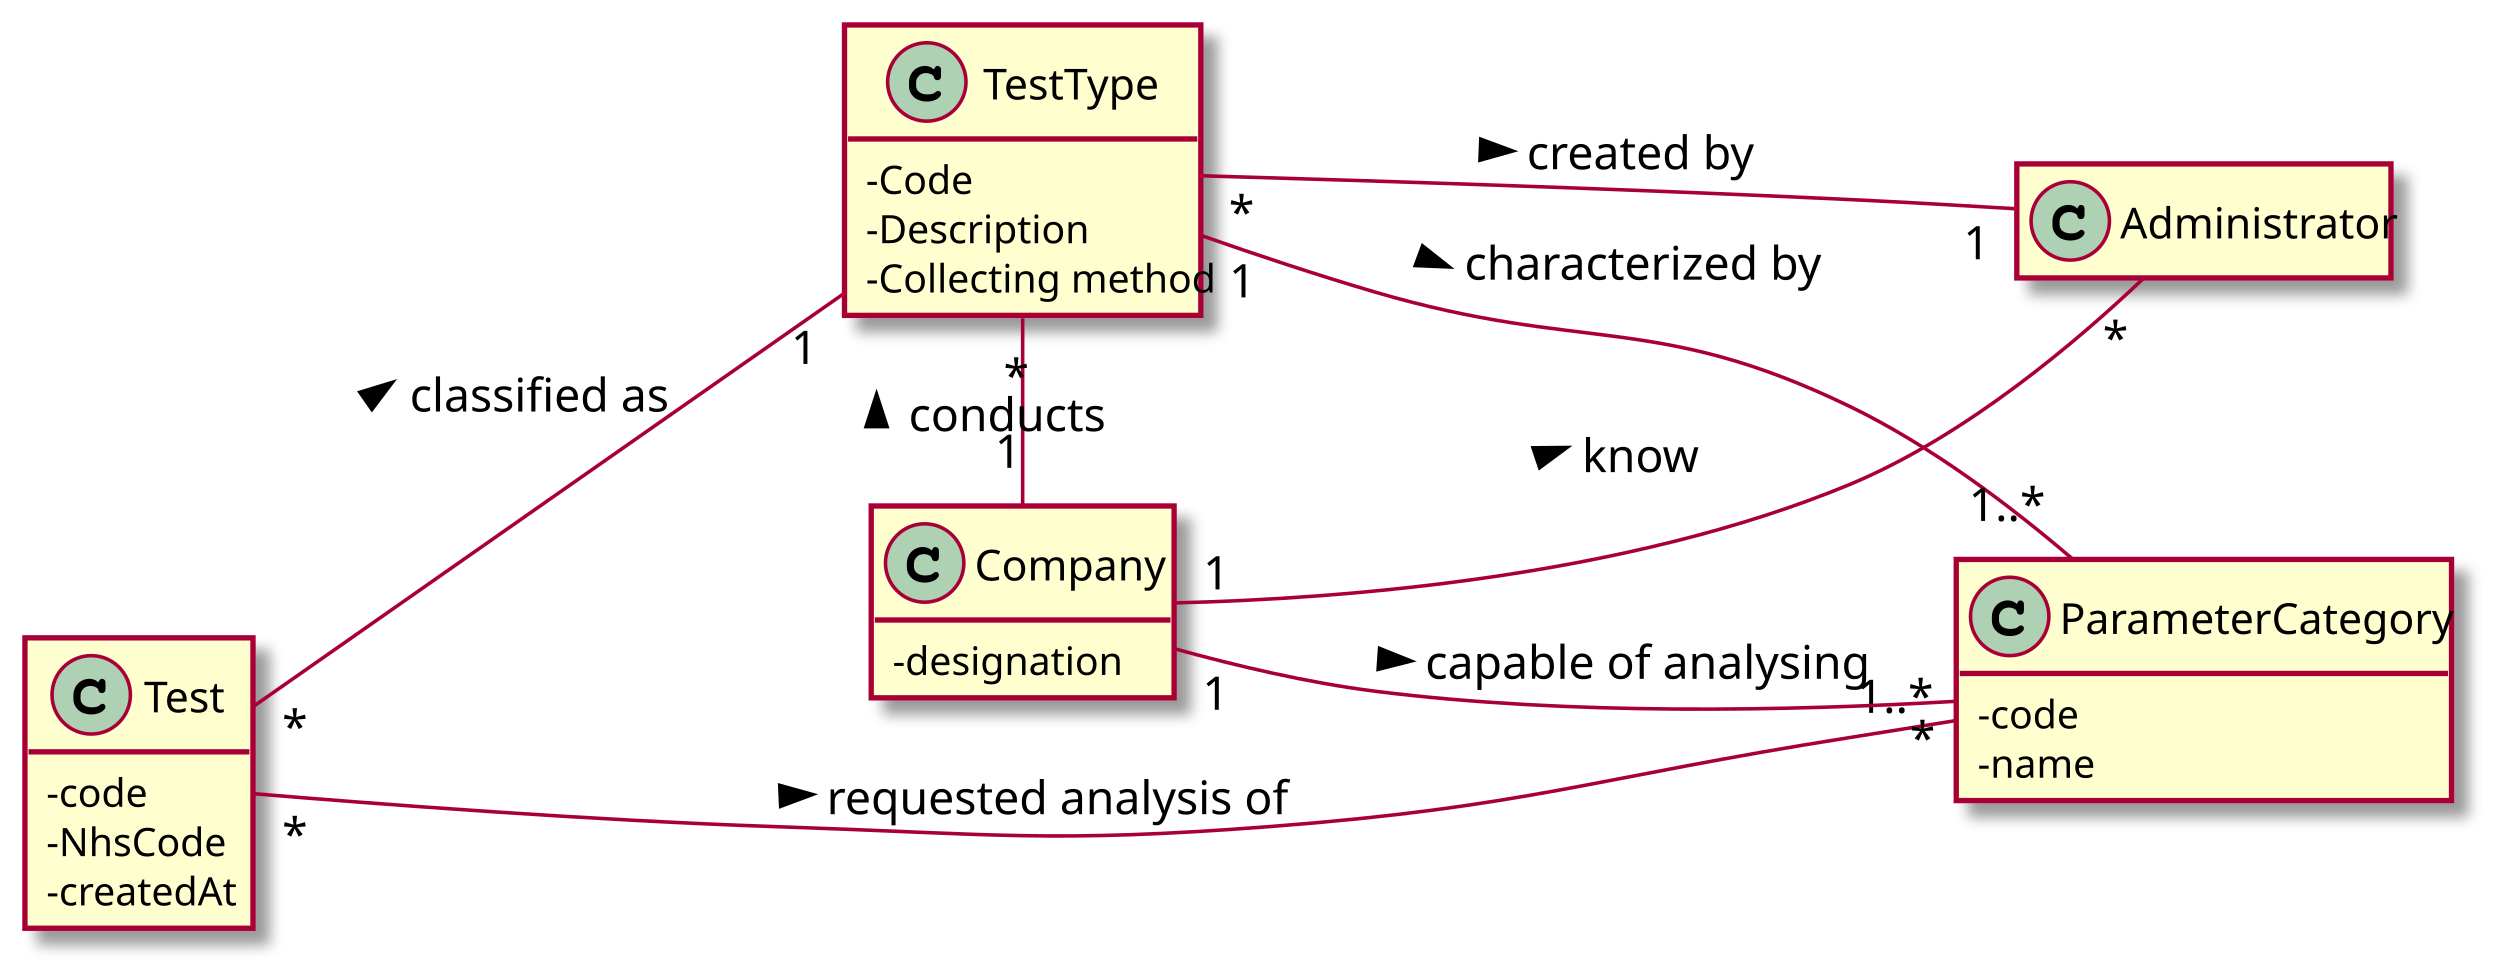
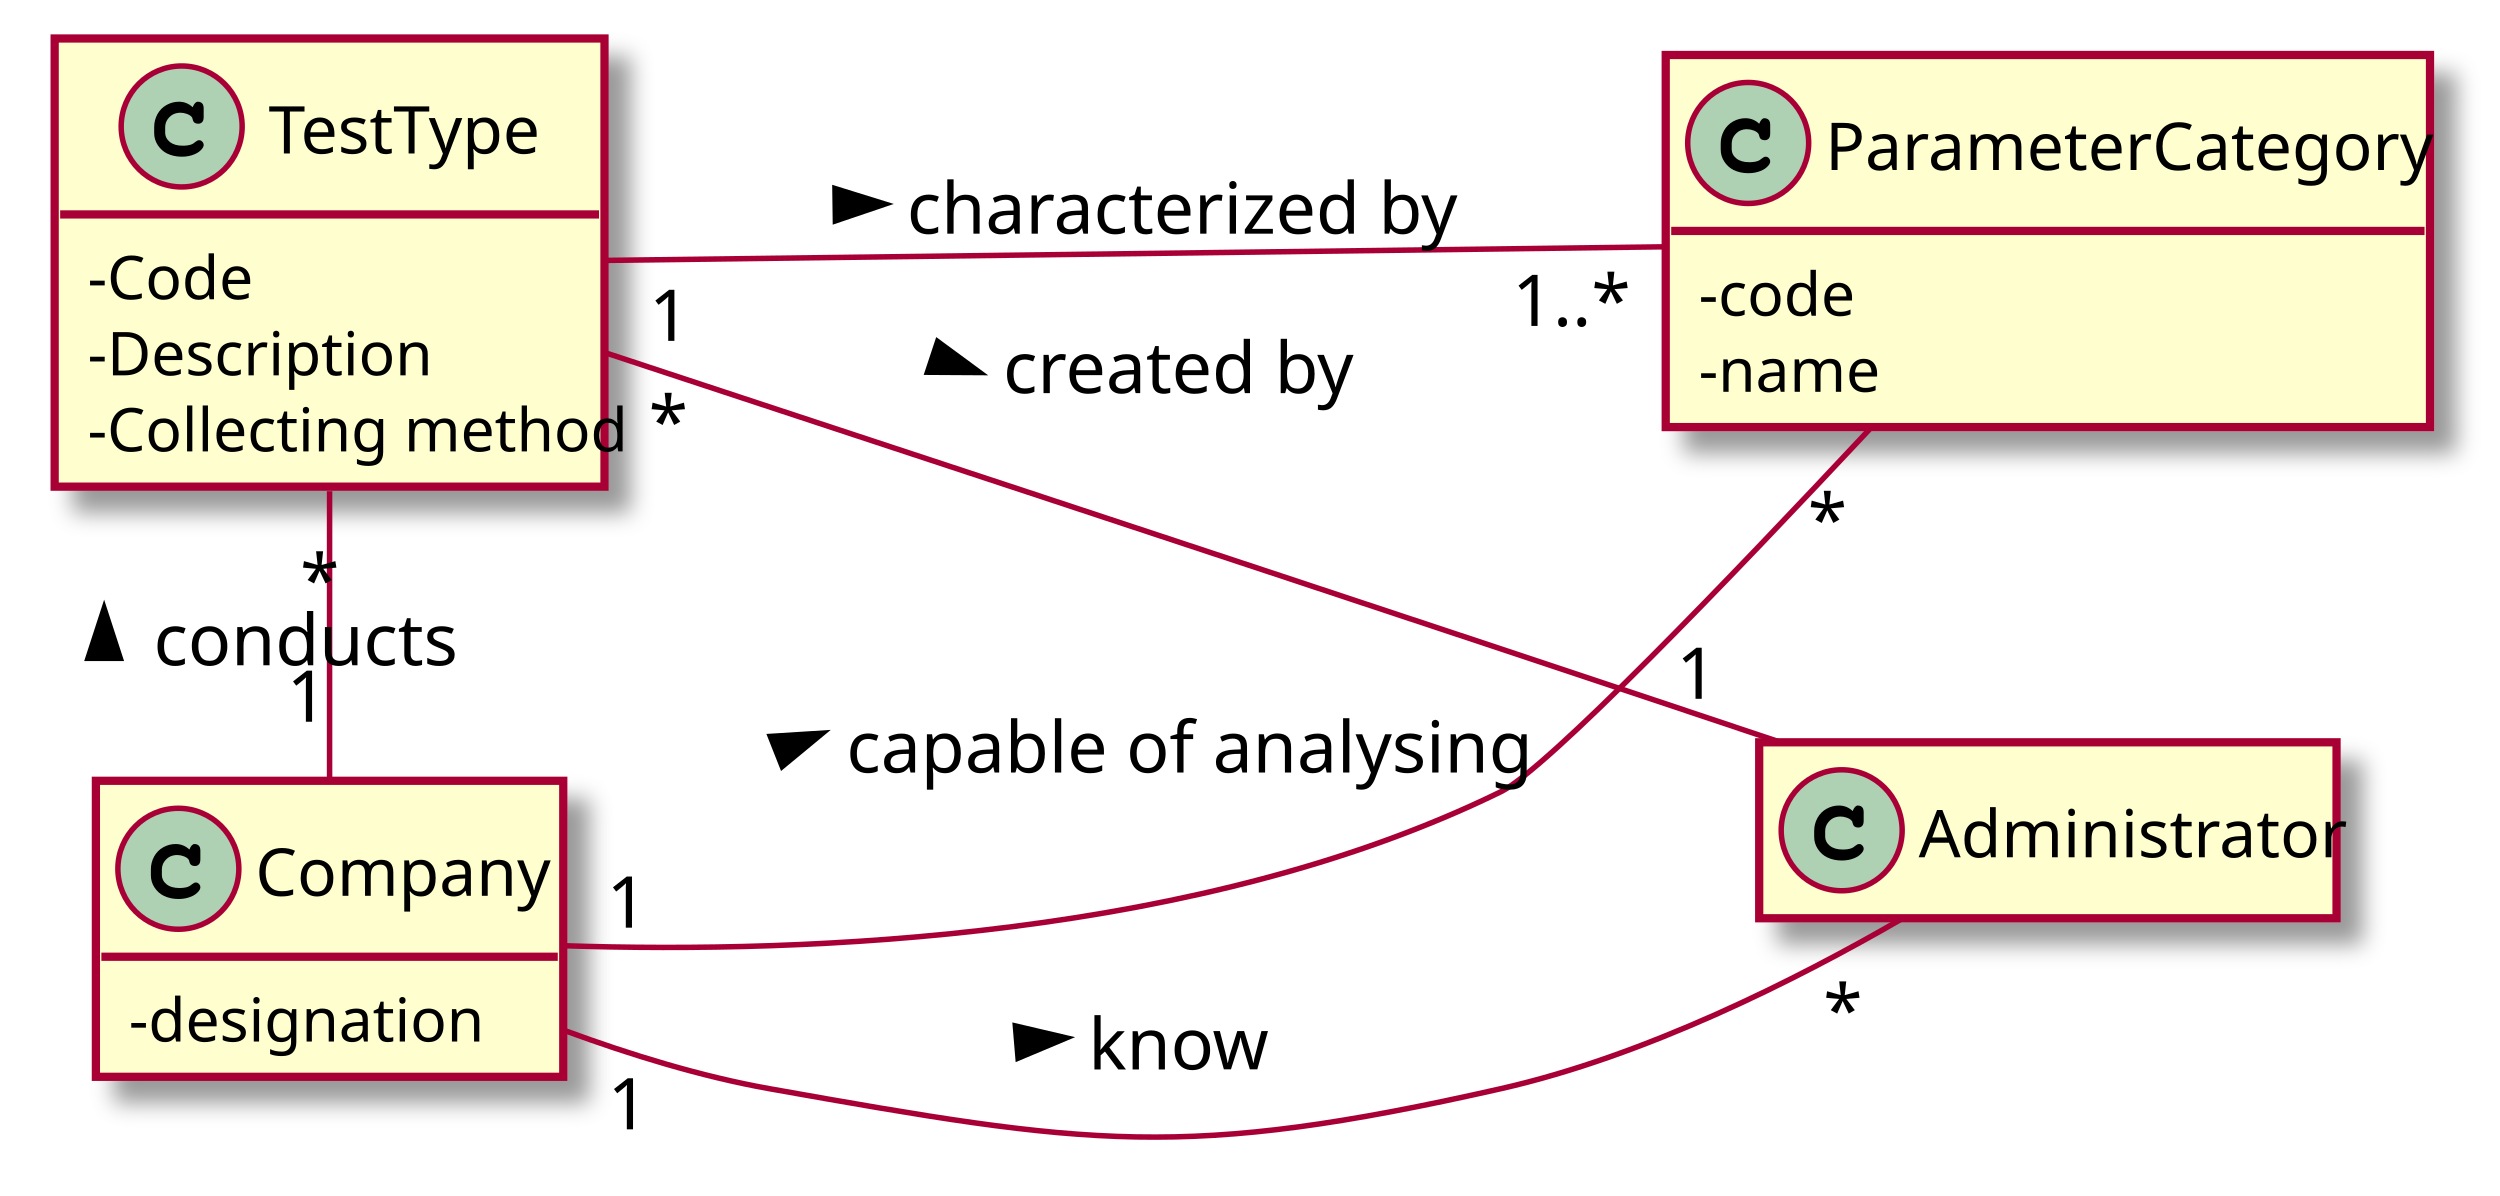
- <svg xmlns="http://www.w3.org/2000/svg" contentScriptType="application/ecmascript" contentStyleType="text/css" height="342.5px" preserveAspectRatio="none" style="width:877px;height:342px;" version="1.1" viewBox="0 0 877 342" width="877.5px" zoomAndPan="magnify">
+ <svg xmlns="http://www.w3.org/2000/svg" contentScriptType="application/ecmascript" contentStyleType="text/css" height="163.5px" preserveAspectRatio="none" style="width:341px;height:163px;" version="1.1" viewBox="0 0 341 163" width="341.25px" zoomAndPan="magnify">
  <defs>
-     <filter height="300%" id="f1pz6jbjgn2qnz" width="300%" x="-1" y="-1">
-       <feGaussianBlur result="blurOut" stdDeviation="2.5" />
+     <filter height="300%" id="f15mqz1lr1hr2g" width="300%" x="-1" y="-1">
+       <feGaussianBlur result="blurOut" stdDeviation="1.5" />
      <feColorMatrix in="blurOut" result="blurOut2" type="matrix" values="0 0 0 0 0 0 0 0 0 0 0 0 0 0 0 0 0 0 .4 0" />
-       <feOffset dx="5.0" dy="5.0" in="blurOut2" result="blurOut3" />
+       <feOffset dx="3.0" dy="3.0" in="blurOut2" result="blurOut3" />
      <feBlend in="SourceGraphic" in2="blurOut3" mode="normal" />
    </filter>
  </defs>
  <g>
-     <rect codeLine="7" fill="#FEFECE" filter="url(#f1pz6jbjgn2qnz)" height="67.295" id="Company" style="stroke:#A80036;stroke-width:1.875;" width="106.25" x="305.625" y="177.5" />
-     <ellipse cx="324.375" cy="197.5" fill="#ADD1B2" rx="13.75" ry="13.75" style="stroke:#A80036;stroke-width:1.25;" />
-     <path d="M326.875,193.125 Q327.129,192.5 327.422,192.188 Q327.715,191.875 328.047,191.875 Q328.633,191.875 329.004,192.227 Q329.375,192.578 329.375,193.398 L329.375,195.352 Q329.375,196.172 329.023,196.523 Q328.672,196.875 328.125,196.875 Q327.637,196.875 327.324,196.66 Q327.012,196.445 326.875,195.879 Q326.816,195.488 326.602,195.273 Q326.211,194.863 325.508,194.629 Q324.805,194.375 324.102,194.375 Q323.223,194.375 322.481,194.727 Q321.758,195.078 321.191,195.859 Q320.625,196.641 320.625,197.715 L320.625,198.867 Q320.625,200.156 321.68,201.016 Q322.734,201.875 324.609,201.875 Q325.723,201.875 326.504,201.621 Q326.953,201.484 327.461,201.035 Q327.793,200.781 327.969,200.703 Q328.144,200.625 328.359,200.625 Q328.769,200.625 329.062,200.957 Q329.375,201.269 329.375,201.719 Q329.375,202.148 328.945,202.656 Q328.32,203.398 327.324,203.809 Q326.016,204.375 324.414,204.375 Q322.539,204.375 321.035,203.633 Q319.824,203.047 318.965,201.777 Q318.125,200.508 318.125,199.004 L318.125,197.637 Q318.125,196.074 318.867,194.707 Q319.629,193.34 320.938,192.617 Q322.266,191.875 323.75,191.875 Q324.648,191.875 325.43,192.188 Q326.211,192.5 326.875,193.125 Z " fill="#000000" />
-     <text fill="#000000" font-family="sans-serif" font-size="15" lengthAdjust="spacing" textLength="66.25" x="341.875" y="203.638">Company</text>
-     <line style="stroke:#A80036;stroke-width:1.875;" x1="306.875" x2="410.625" y1="217.5" y2="217.5" />
-     <text fill="#000000" font-family="sans-serif" font-size="13.75" lengthAdjust="spacing" textLength="73.75" x="313.125" y="236.774">-designation</text>
-     <rect codeLine="10" fill="#FEFECE" filter="url(#f1pz6jbjgn2qnz)" height="84.59" id="ParameterCategory" style="stroke:#A80036;stroke-width:1.875;" width="173.75" x="686.25" y="196.25" />
-     <ellipse cx="705" cy="216.25" fill="#ADD1B2" rx="13.75" ry="13.75" style="stroke:#A80036;stroke-width:1.25;" />
-     <path d="M707.5,211.875 Q707.754,211.25 708.047,210.938 Q708.34,210.625 708.672,210.625 Q709.258,210.625 709.629,210.977 Q710,211.328 710,212.148 L710,214.102 Q710,214.922 709.648,215.273 Q709.297,215.625 708.75,215.625 Q708.262,215.625 707.949,215.41 Q707.637,215.195 707.5,214.629 Q707.441,214.238 707.227,214.023 Q706.836,213.613 706.133,213.379 Q705.43,213.125 704.727,213.125 Q703.848,213.125 703.106,213.477 Q702.383,213.828 701.816,214.609 Q701.25,215.391 701.25,216.465 L701.25,217.617 Q701.25,218.906 702.305,219.766 Q703.359,220.625 705.234,220.625 Q706.348,220.625 707.129,220.371 Q707.578,220.234 708.086,219.785 Q708.418,219.531 708.594,219.453 Q708.769,219.375 708.984,219.375 Q709.394,219.375 709.688,219.707 Q710,220.019 710,220.469 Q710,220.898 709.57,221.406 Q708.945,222.148 707.949,222.559 Q706.641,223.125 705.039,223.125 Q703.164,223.125 701.66,222.383 Q700.449,221.797 699.59,220.527 Q698.75,219.258 698.75,217.754 L698.75,216.387 Q698.75,214.824 699.492,213.457 Q700.254,212.09 701.562,211.367 Q702.891,210.625 704.375,210.625 Q705.273,210.625 706.055,210.938 Q706.836,211.25 707.5,211.875 Z " fill="#000000" />
-     <text fill="#000000" font-family="sans-serif" font-size="15" lengthAdjust="spacing" textLength="133.75" x="722.5" y="222.388">ParameterCategory</text>
-     <line style="stroke:#A80036;stroke-width:1.875;" x1="687.5" x2="858.75" y1="236.25" y2="236.25" />
-     <text fill="#000000" font-family="sans-serif" font-size="13.75" lengthAdjust="spacing" textLength="35" x="693.75" y="255.524">-code</text>
-     <text fill="#000000" font-family="sans-serif" font-size="13.75" lengthAdjust="spacing" textLength="37.5" x="693.75" y="272.819">-name</text>
-     <rect codeLine="14" fill="#FEFECE" filter="url(#f1pz6jbjgn2qnz)" height="101.885" id="TestType" style="stroke:#A80036;stroke-width:1.875;" width="125" x="296.25" y="8.75" />
-     <ellipse cx="325.125" cy="28.75" fill="#ADD1B2" rx="13.75" ry="13.75" style="stroke:#A80036;stroke-width:1.25;" />
-     <path d="M327.625,24.375 Q327.879,23.75 328.172,23.438 Q328.465,23.125 328.797,23.125 Q329.383,23.125 329.754,23.477 Q330.125,23.828 330.125,24.648 L330.125,26.602 Q330.125,27.422 329.773,27.773 Q329.422,28.125 328.875,28.125 Q328.387,28.125 328.074,27.91 Q327.762,27.695 327.625,27.129 Q327.566,26.738 327.352,26.523 Q326.961,26.113 326.258,25.879 Q325.555,25.625 324.852,25.625 Q323.973,25.625 323.231,25.977 Q322.508,26.328 321.941,27.109 Q321.375,27.891 321.375,28.965 L321.375,30.117 Q321.375,31.406 322.43,32.266 Q323.484,33.125 325.359,33.125 Q326.473,33.125 327.254,32.871 Q327.703,32.734 328.211,32.285 Q328.543,32.031 328.719,31.953 Q328.894,31.875 329.109,31.875 Q329.519,31.875 329.812,32.207 Q330.125,32.52 330.125,32.969 Q330.125,33.398 329.695,33.906 Q329.07,34.648 328.074,35.059 Q326.766,35.625 325.164,35.625 Q323.289,35.625 321.785,34.883 Q320.574,34.297 319.715,33.027 Q318.875,31.758 318.875,30.254 L318.875,28.887 Q318.875,27.324 319.617,25.957 Q320.379,24.59 321.688,23.867 Q323.016,23.125 324.5,23.125 Q325.398,23.125 326.18,23.438 Q326.961,23.75 327.625,24.375 Z " fill="#000000" />
-     <text fill="#000000" font-family="sans-serif" font-size="15" lengthAdjust="spacing" textLength="62.5" x="344.875" y="34.888">TestType</text>
-     <line style="stroke:#A80036;stroke-width:1.875;" x1="297.5" x2="420" y1="48.75" y2="48.75" />
-     <text fill="#000000" font-family="sans-serif" font-size="13.75" lengthAdjust="spacing" textLength="36.25" x="303.75" y="68.024">-Code</text>
-     <text fill="#000000" font-family="sans-serif" font-size="13.75" lengthAdjust="spacing" textLength="72.5" x="303.75" y="85.319">-Description</text>
-     <text fill="#000000" font-family="sans-serif" font-size="13.75" lengthAdjust="spacing" textLength="110" x="303.75" y="102.614">-Collecting method</text>
-     <rect codeLine="19" fill="#FEFECE" filter="url(#f1pz6jbjgn2qnz)" height="101.885" id="Test" style="stroke:#A80036;stroke-width:1.875;" width="80" x="8.75" y="223.75" />
-     <ellipse cx="32" cy="243.75" fill="#ADD1B2" rx="13.75" ry="13.75" style="stroke:#A80036;stroke-width:1.25;" />
-     <path d="M34.5,239.375 Q34.754,238.75 35.047,238.438 Q35.34,238.125 35.672,238.125 Q36.258,238.125 36.629,238.477 Q37,238.828 37,239.648 L37,241.602 Q37,242.422 36.648,242.773 Q36.297,243.125 35.75,243.125 Q35.262,243.125 34.949,242.91 Q34.637,242.695 34.5,242.129 Q34.441,241.738 34.227,241.523 Q33.836,241.113 33.133,240.879 Q32.43,240.625 31.727,240.625 Q30.848,240.625 30.105,240.977 Q29.383,241.328 28.816,242.109 Q28.25,242.891 28.25,243.965 L28.25,245.117 Q28.25,246.406 29.305,247.266 Q30.359,248.125 32.234,248.125 Q33.348,248.125 34.129,247.871 Q34.578,247.734 35.086,247.285 Q35.418,247.031 35.594,246.953 Q35.77,246.875 35.984,246.875 Q36.395,246.875 36.688,247.207 Q37,247.519 37,247.969 Q37,248.398 36.57,248.906 Q35.945,249.648 34.949,250.059 Q33.641,250.625 32.039,250.625 Q30.164,250.625 28.66,249.883 Q27.449,249.297 26.59,248.027 Q25.75,246.758 25.75,245.254 L25.75,243.887 Q25.75,242.324 26.492,240.957 Q27.254,239.59 28.562,238.867 Q29.891,238.125 31.375,238.125 Q32.273,238.125 33.055,238.438 Q33.836,238.75 34.5,239.375 Z " fill="#000000" />
-     <text fill="#000000" font-family="sans-serif" font-size="15" lengthAdjust="spacing" textLength="30" x="50.5" y="249.888">Test</text>
-     <line style="stroke:#A80036;stroke-width:1.875;" x1="10" x2="87.5" y1="263.75" y2="263.75" />
-     <text fill="#000000" font-family="sans-serif" font-size="13.75" lengthAdjust="spacing" textLength="35" x="16.25" y="283.024">-code</text>
-     <text fill="#000000" font-family="sans-serif" font-size="13.75" lengthAdjust="spacing" textLength="60" x="16.25" y="300.319">-NhsCode</text>
-     <text fill="#000000" font-family="sans-serif" font-size="13.75" lengthAdjust="spacing" textLength="65" x="16.25" y="317.613">-createdAt</text>
-     <rect fill="#FEFECE" filter="url(#f1pz6jbjgn2qnz)" height="40" id="Administrator" style="stroke:#A80036;stroke-width:1.875;" width="131.25" x="707.5" y="57.5" />
-     <ellipse cx="726.25" cy="77.5" fill="#ADD1B2" rx="13.75" ry="13.75" style="stroke:#A80036;stroke-width:1.25;" />
-     <path d="M728.75,73.125 Q729.004,72.5 729.297,72.188 Q729.59,71.875 729.922,71.875 Q730.508,71.875 730.879,72.227 Q731.25,72.578 731.25,73.398 L731.25,75.352 Q731.25,76.172 730.898,76.523 Q730.547,76.875 730,76.875 Q729.512,76.875 729.199,76.66 Q728.887,76.445 728.75,75.879 Q728.691,75.488 728.477,75.273 Q728.086,74.863 727.383,74.629 Q726.68,74.375 725.977,74.375 Q725.098,74.375 724.356,74.727 Q723.633,75.078 723.066,75.859 Q722.5,76.641 722.5,77.715 L722.5,78.867 Q722.5,80.156 723.555,81.016 Q724.609,81.875 726.484,81.875 Q727.598,81.875 728.379,81.621 Q728.828,81.484 729.336,81.035 Q729.668,80.781 729.844,80.703 Q730.019,80.625 730.234,80.625 Q730.644,80.625 730.938,80.957 Q731.25,81.269 731.25,81.719 Q731.25,82.148 730.82,82.656 Q730.195,83.398 729.199,83.809 Q727.891,84.375 726.289,84.375 Q724.414,84.375 722.91,83.633 Q721.699,83.047 720.84,81.777 Q720,80.508 720,79.004 L720,77.637 Q720,76.074 720.742,74.707 Q721.504,73.34 722.812,72.617 Q724.141,71.875 725.625,71.875 Q726.523,71.875 727.305,72.188 Q728.086,72.5 728.75,73.125 Z " fill="#000000" />
-     <text fill="#000000" font-family="sans-serif" font-size="15" lengthAdjust="spacing" textLength="91.25" x="743.75" y="83.638">Administrator</text>
-     <path codeLine="29" d="M358.75,177.312 C358.75,157.975 358.75,133.35 358.75,111.662 " fill="none" id="Company-TestType" style="stroke:#A80036;stroke-width:1.25;" />
-     <polygon fill="#000000" points="307.5,138.345,303.826,149.651,311.174,149.651,307.5,138.345" style="stroke:#000000;stroke-width:1.25;" />
-     <text fill="#000000" font-family="sans-serif" font-size="16.25" lengthAdjust="spacing" textLength="66.25" x="318.75" y="151.244">conducts</text>
-     <text fill="#000000" font-family="sans-serif" font-size="16.25" lengthAdjust="spacing" textLength="8.75" x="348.988" y="164.095">1</text>
-     <text fill="#000000" font-family="sans-serif" font-size="16.25" lengthAdjust="spacing" textLength="6.25" x="352.041" y="137.666">*</text>
-     <path codeLine="27" d="M88.95,247.775 C141.15,211.275 234.363,146.1 296.075,102.95 " fill="none" id="Test-TestType" style="stroke:#A80036;stroke-width:1.25;" />
-     <polygon fill="#000000" points="137.622,134.138,126.251,137.607,130.461,143.628,137.622,134.138" style="stroke:#000000;stroke-width:1.25;" />
-     <text fill="#000000" font-family="sans-serif" font-size="16.25" lengthAdjust="spacing" textLength="90" x="143.75" y="144.369">classified as</text>
-     <text fill="#000000" font-family="sans-serif" font-size="16.25" lengthAdjust="spacing" textLength="6.25" x="98.969" y="260.783">*</text>
-     <text fill="#000000" font-family="sans-serif" font-size="16.25" lengthAdjust="spacing" textLength="8.75" x="277.477" y="127.673">1</text>
-     <path codeLine="28" d="M88.95,278.425 C133.338,282.137 208.075,287.825 272.5,290 C349.125,292.575 368.55,295.825 445,290 C536.35,283.038 558.263,273.038 648.75,258.75 C660.837,256.837 673.587,254.8 686.112,252.775 " fill="none" id="Test-ParameterCategory" style="stroke:#A80036;stroke-width:1.25;" />
-     <polygon fill="#000000" points="284.994,278.702,273.541,275.516,273.856,282.857,284.994,278.702" style="stroke:#000000;stroke-width:1.25;" />
-     <text fill="#000000" font-family="sans-serif" font-size="16.25" lengthAdjust="spacing" textLength="153.75" x="290" y="285.619">requested analysis of</text>
-     <text fill="#000000" font-family="sans-serif" font-size="16.25" lengthAdjust="spacing" textLength="6.25" x="98.969" y="298.52">*</text>
-     <text fill="#000000" font-family="sans-serif" font-size="16.25" lengthAdjust="spacing" textLength="25" x="651.317" y="250.082">1..*</text>
-     <path codeLine="30" d="M411.9,227.55 C433.5,233.525 458.975,239.55 482.5,242.5 C550.55,251.037 628.3,249.412 686.062,246.025 " fill="none" id="Company-ParameterCategory" style="stroke:#A80036;stroke-width:1.25;" />
-     <polygon fill="#000000" points="494.986,231.89,483.952,227.464,483.458,234.795,494.986,231.89" style="stroke:#000000;stroke-width:1.25;" />
-     <text fill="#000000" font-family="sans-serif" font-size="16.25" lengthAdjust="spacing" textLength="147.5" x="500" y="238.119">capable of analysing</text>
-     <text fill="#000000" font-family="sans-serif" font-size="16.25" lengthAdjust="spacing" textLength="8.75" x="421.787" y="248.995">1</text>
-     <text fill="#000000" font-family="sans-serif" font-size="16.25" lengthAdjust="spacing" textLength="6.25" x="669.948" y="264.83">*</text>
-     <path codeLine="31" d="M412.113,211.5 C471.55,210.075 570.638,202.4 648.75,170 C689.5,153.1 728.875,119.562 751.712,97.85 " fill="none" id="Company-Administrator" style="stroke:#A80036;stroke-width:1.25;" />
-     <polygon fill="#000000" points="549.677,156.986,537.789,157.091,540.121,164.058,549.677,156.986" style="stroke:#000000;stroke-width:1.25;" />
-     <text fill="#000000" font-family="sans-serif" font-size="16.25" lengthAdjust="spacing" textLength="37.5" x="555" y="165.619">know</text>
-     <text fill="#000000" font-family="sans-serif" font-size="16.25" lengthAdjust="spacing" textLength="8.75" x="422.036" y="206.749">1</text>
-     <text fill="#000000" font-family="sans-serif" font-size="16.25" lengthAdjust="spacing" textLength="6.25" x="737.641" y="124.463">*</text>
-     <path codeLine="32" d="M421.312,82.588 C440.75,89.4 462.413,96.612 482.5,102.5 C555.425,123.875 580.312,109.463 648.75,142.5 C677.087,156.188 705.025,177.225 727.112,196.15 " fill="none" id="TestType-ParameterCategory" style="stroke:#A80036;stroke-width:1.25;" />
-     <polygon fill="#000000" points="508.359,93.645,499.039,86.266,496.481,93.153,508.359,93.645" style="stroke:#000000;stroke-width:1.25;" />
-     <text fill="#000000" font-family="sans-serif" font-size="16.25" lengthAdjust="spacing" textLength="120" x="513.75" y="98.119">characterized by</text>
-     <text fill="#000000" font-family="sans-serif" font-size="16.25" lengthAdjust="spacing" textLength="8.75" x="431.144" y="104.32">1</text>
-     <text fill="#000000" font-family="sans-serif" font-size="16.25" lengthAdjust="spacing" textLength="25" x="690.593" y="182.747">1..*</text>
-     <path codeLine="33" d="M421.413,61.663 C479.887,63.35 570.337,66.25 648.75,70 C667.788,70.912 688.475,72.088 707.35,73.25 " fill="none" id="TestType-Administrator" style="stroke:#A80036;stroke-width:1.25;" />
-     <polygon fill="#000000" points="530.62,52.973,519.471,48.844,519.174,56.186,530.62,52.973" style="stroke:#000000;stroke-width:1.25;" />
-     <text fill="#000000" font-family="sans-serif" font-size="16.25" lengthAdjust="spacing" textLength="76.25" x="535.625" y="59.369">created by</text>
-     <text fill="#000000" font-family="sans-serif" font-size="16.25" lengthAdjust="spacing" textLength="6.25" x="431.075" y="80.322">*</text>
-     <text fill="#000000" font-family="sans-serif" font-size="16.25" lengthAdjust="spacing" textLength="8.75" x="688.735" y="90.958">1</text>
+     <rect codeLine="7" fill="#FEFECE" filter="url(#f15mqz1lr1hr2g)" height="40.377" id="Company" style="stroke:#A80036;stroke-width:1.125;" width="63.75" x="13.079" y="106.5" />
+     <ellipse cx="24.329" cy="118.5" fill="#ADD1B2" rx="8.25" ry="8.25" style="stroke:#A80036;stroke-width:0.75;" />
+     <path d="M25.829,115.875 Q25.982,115.5 26.157,115.312 Q26.333,115.125 26.532,115.125 Q26.884,115.125 27.107,115.336 Q27.329,115.547 27.329,116.039 L27.329,117.211 Q27.329,117.703 27.118,117.914 Q26.907,118.125 26.579,118.125 Q26.286,118.125 26.099,117.996 Q25.911,117.867 25.829,117.527 Q25.794,117.293 25.665,117.164 Q25.431,116.918 25.009,116.777 Q24.587,116.625 24.165,116.625 Q23.638,116.625 23.192,116.836 Q22.759,117.047 22.419,117.516 Q22.079,117.984 22.079,118.629 L22.079,119.32 Q22.079,120.094 22.712,120.609 Q23.345,121.125 24.47,121.125 Q25.138,121.125 25.607,120.973 Q25.876,120.891 26.181,120.621 Q26.38,120.469 26.485,120.422 Q26.591,120.375 26.72,120.375 Q26.966,120.375 27.142,120.574 Q27.329,120.762 27.329,121.031 Q27.329,121.289 27.071,121.594 Q26.696,122.039 26.099,122.285 Q25.314,122.625 24.353,122.625 Q23.228,122.625 22.325,122.18 Q21.599,121.828 21.083,121.066 Q20.579,120.305 20.579,119.402 L20.579,118.582 Q20.579,117.644 21.024,116.824 Q21.482,116.004 22.267,115.57 Q23.064,115.125 23.954,115.125 Q24.493,115.125 24.962,115.312 Q25.431,115.5 25.829,115.875 Z " fill="#000000" />
+     <text fill="#000000" font-family="sans-serif" font-size="9" lengthAdjust="spacing" textLength="39.75" x="34.829" y="122.183">Company</text>
+     <line style="stroke:#A80036;stroke-width:1.125;" x1="13.829" x2="76.079" y1="130.5" y2="130.5" />
+     <text fill="#000000" font-family="sans-serif" font-size="8.25" lengthAdjust="spacing" textLength="44.25" x="17.579" y="142.064">-designation</text>
+     <rect codeLine="10" fill="#FEFECE" filter="url(#f15mqz1lr1hr2g)" height="50.754" id="ParameterCategory" style="stroke:#A80036;stroke-width:1.125;" width="104.25" x="227.204" y="7.5" />
+     <ellipse cx="238.454" cy="19.5" fill="#ADD1B2" rx="8.25" ry="8.25" style="stroke:#A80036;stroke-width:0.75;" />
+     <path d="M239.954,16.875 Q240.107,16.5 240.282,16.312 Q240.458,16.125 240.657,16.125 Q241.009,16.125 241.232,16.336 Q241.454,16.547 241.454,17.039 L241.454,18.211 Q241.454,18.703 241.243,18.914 Q241.032,19.125 240.704,19.125 Q240.411,19.125 240.224,18.996 Q240.036,18.867 239.954,18.527 Q239.919,18.293 239.79,18.164 Q239.556,17.918 239.134,17.777 Q238.712,17.625 238.29,17.625 Q237.763,17.625 237.317,17.836 Q236.884,18.047 236.544,18.516 Q236.204,18.984 236.204,19.629 L236.204,20.32 Q236.204,21.094 236.837,21.609 Q237.47,22.125 238.595,22.125 Q239.263,22.125 239.732,21.973 Q240.001,21.891 240.306,21.621 Q240.505,21.469 240.61,21.422 Q240.716,21.375 240.845,21.375 Q241.091,21.375 241.267,21.574 Q241.454,21.762 241.454,22.031 Q241.454,22.289 241.196,22.594 Q240.821,23.039 240.224,23.285 Q239.439,23.625 238.478,23.625 Q237.353,23.625 236.45,23.18 Q235.724,22.828 235.208,22.066 Q234.704,21.305 234.704,20.402 L234.704,19.582 Q234.704,18.645 235.149,17.824 Q235.607,17.004 236.392,16.57 Q237.189,16.125 238.079,16.125 Q238.618,16.125 239.087,16.312 Q239.556,16.5 239.954,16.875 Z " fill="#000000" />
+     <text fill="#000000" font-family="sans-serif" font-size="9" lengthAdjust="spacing" textLength="80.25" x="248.954" y="23.183">ParameterCategory</text>
+     <line style="stroke:#A80036;stroke-width:1.125;" x1="227.954" x2="330.704" y1="31.5" y2="31.5" />
+     <text fill="#000000" font-family="sans-serif" font-size="8.25" lengthAdjust="spacing" textLength="21" x="231.704" y="43.064">-code</text>
+     <text fill="#000000" font-family="sans-serif" font-size="8.25" lengthAdjust="spacing" textLength="22.5" x="231.704" y="53.441">-name</text>
+     <rect codeLine="14" fill="#FEFECE" filter="url(#f15mqz1lr1hr2g)" height="61.131" id="TestType" style="stroke:#A80036;stroke-width:1.125;" width="75" x="7.454" y="5.25" />
+     <ellipse cx="24.779" cy="17.25" fill="#ADD1B2" rx="8.25" ry="8.25" style="stroke:#A80036;stroke-width:0.75;" />
+     <path d="M26.279,14.625 Q26.431,14.25 26.607,14.062 Q26.783,13.875 26.982,13.875 Q27.334,13.875 27.556,14.086 Q27.779,14.297 27.779,14.789 L27.779,15.961 Q27.779,16.453 27.568,16.664 Q27.357,16.875 27.029,16.875 Q26.736,16.875 26.549,16.746 Q26.361,16.617 26.279,16.277 Q26.244,16.043 26.115,15.914 Q25.881,15.668 25.459,15.527 Q25.037,15.375 24.615,15.375 Q24.088,15.375 23.642,15.586 Q23.209,15.797 22.869,16.266 Q22.529,16.734 22.529,17.379 L22.529,18.07 Q22.529,18.844 23.162,19.359 Q23.795,19.875 24.92,19.875 Q25.588,19.875 26.056,19.723 Q26.326,19.641 26.631,19.371 Q26.83,19.219 26.935,19.172 Q27.041,19.125 27.17,19.125 Q27.416,19.125 27.592,19.324 Q27.779,19.512 27.779,19.781 Q27.779,20.039 27.521,20.344 Q27.146,20.789 26.549,21.035 Q25.764,21.375 24.803,21.375 Q23.678,21.375 22.775,20.93 Q22.049,20.578 21.533,19.816 Q21.029,19.055 21.029,18.152 L21.029,17.332 Q21.029,16.395 21.474,15.574 Q21.931,14.754 22.717,14.32 Q23.514,13.875 24.404,13.875 Q24.943,13.875 25.412,14.062 Q25.881,14.25 26.279,14.625 Z " fill="#000000" />
+     <text fill="#000000" font-family="sans-serif" font-size="9" lengthAdjust="spacing" textLength="37.5" x="36.629" y="20.933">TestType</text>
+     <line style="stroke:#A80036;stroke-width:1.125;" x1="8.204" x2="81.704" y1="29.25" y2="29.25" />
+     <text fill="#000000" font-family="sans-serif" font-size="8.25" lengthAdjust="spacing" textLength="21.75" x="11.954" y="40.814">-Code</text>
+     <text fill="#000000" font-family="sans-serif" font-size="8.25" lengthAdjust="spacing" textLength="43.5" x="11.954" y="51.191">-Description</text>
+     <text fill="#000000" font-family="sans-serif" font-size="8.25" lengthAdjust="spacing" textLength="66" x="11.954" y="61.568">-Collecting method</text>
+     <rect fill="#FEFECE" filter="url(#f15mqz1lr1hr2g)" height="24" id="Administrator" style="stroke:#A80036;stroke-width:1.125;" width="78.75" x="239.954" y="101.25" />
+     <ellipse cx="251.204" cy="113.25" fill="#ADD1B2" rx="8.25" ry="8.25" style="stroke:#A80036;stroke-width:0.75;" />
+     <path d="M252.704,110.625 Q252.857,110.25 253.032,110.062 Q253.208,109.875 253.407,109.875 Q253.759,109.875 253.982,110.086 Q254.204,110.297 254.204,110.789 L254.204,111.961 Q254.204,112.453 253.993,112.664 Q253.782,112.875 253.454,112.875 Q253.161,112.875 252.974,112.746 Q252.786,112.617 252.704,112.277 Q252.669,112.043 252.54,111.914 Q252.306,111.668 251.884,111.527 Q251.462,111.375 251.04,111.375 Q250.513,111.375 250.067,111.586 Q249.634,111.797 249.294,112.266 Q248.954,112.734 248.954,113.379 L248.954,114.07 Q248.954,114.844 249.587,115.359 Q250.22,115.875 251.345,115.875 Q252.013,115.875 252.482,115.723 Q252.751,115.641 253.056,115.371 Q253.255,115.219 253.36,115.172 Q253.466,115.125 253.595,115.125 Q253.841,115.125 254.017,115.324 Q254.204,115.512 254.204,115.781 Q254.204,116.039 253.946,116.344 Q253.571,116.789 252.974,117.035 Q252.189,117.375 251.228,117.375 Q250.103,117.375 249.2,116.93 Q248.474,116.578 247.958,115.816 Q247.454,115.055 247.454,114.152 L247.454,113.332 Q247.454,112.394 247.899,111.574 Q248.357,110.754 249.142,110.32 Q249.939,109.875 250.829,109.875 Q251.368,109.875 251.837,110.062 Q252.306,110.25 252.704,110.625 Z " fill="#000000" />
+     <text fill="#000000" font-family="sans-serif" font-size="9" lengthAdjust="spacing" textLength="54.75" x="261.704" y="116.933">Administrator</text>
+     <path codeLine="22" d="M44.954,106.38 C44.954,94.778 44.954,80.01 44.954,66.998 " fill="none" id="Company-TestType" style="stroke:#A80036;stroke-width:0.75;" />
+     <polygon fill="#000000" points="14.204,83.007,12,89.791,16.408,89.791,14.204,83.007" style="stroke:#000000;stroke-width:0.75;" />
+     <text fill="#000000" font-family="sans-serif" font-size="9.75" lengthAdjust="spacing" textLength="39.75" x="20.954" y="90.746">conducts</text>
+     <text fill="#000000" font-family="sans-serif" font-size="9.75" lengthAdjust="spacing" textLength="5.25" x="39.097" y="98.448">1</text>
+     <text fill="#000000" font-family="sans-serif" font-size="9.75" lengthAdjust="spacing" textLength="3.75" x="40.929" y="82.599">*</text>
+     <path codeLine="23" d="M76.994,129 C110.347,130.088 163.889,127.98 204.704,108 C210.944,104.948 235.814,79.08 254.999,58.56 " fill="none" id="Company-ParameterCategory" style="stroke:#A80036;stroke-width:0.75;" />
+     <polygon fill="#000000" points="112.191,100.002,105.072,100.449,106.694,104.548,112.191,100.002" style="stroke:#000000;stroke-width:0.75;" />
+     <text fill="#000000" font-family="sans-serif" font-size="9.75" lengthAdjust="spacing" textLength="88.5" x="115.454" y="105.371">capable of analysing</text>
+     <text fill="#000000" font-family="sans-serif" font-size="9.75" lengthAdjust="spacing" textLength="5.25" x="82.736" y="126.532">1</text>
+     <text fill="#000000" font-family="sans-serif" font-size="9.75" lengthAdjust="spacing" textLength="3.75" x="246.581" y="74.348">*</text>
+     <path codeLine="24" d="M77.114,140.602 C85.942,143.85 95.677,146.85 104.954,148.5 C148.604,156.255 161.467,158.287 204.704,148.5 C224.384,144.045 244.964,133.688 259.387,125.34 " fill="none" id="Company-Administrator" style="stroke:#A80036;stroke-width:0.75;" />
+     <polygon fill="#000000" points="145.441,141.569,138.497,139.939,138.865,144.332,145.441,141.569" style="stroke:#000000;stroke-width:0.75;" />
+     <text fill="#000000" font-family="sans-serif" font-size="9.75" lengthAdjust="spacing" textLength="22.5" x="148.454" y="145.871">know</text>
+     <text fill="#000000" font-family="sans-serif" font-size="9.75" lengthAdjust="spacing" textLength="5.25" x="82.876" y="154.044">1</text>
+     <text fill="#000000" font-family="sans-serif" font-size="9.75" lengthAdjust="spacing" textLength="3.75" x="248.682" y="141.269">*</text>
+     <path codeLine="25" d="M82.604,35.52 C121.589,35.017 183.374,34.222 227.129,33.66 " fill="none" id="TestType-ParameterCategory" style="stroke:#A80036;stroke-width:0.75;" />
+     <polygon fill="#000000" points="120.704,27.834,113.892,25.717,113.949,30.125,120.704,27.834" style="stroke:#000000;stroke-width:0.75;" />
+     <text fill="#000000" font-family="sans-serif" font-size="9.75" lengthAdjust="spacing" textLength="72" x="123.704" y="31.871">characterized by</text>
+     <text fill="#000000" font-family="sans-serif" font-size="9.75" lengthAdjust="spacing" textLength="5.25" x="88.52" y="46.499">1</text>
+     <text fill="#000000" font-family="sans-serif" font-size="9.75" lengthAdjust="spacing" textLength="15" x="206.252" y="44.462">1..*</text>
+     <path codeLine="26" d="M82.664,48.15 C114.899,58.763 162.914,74.603 204.704,88.5 C217.027,92.595 230.497,97.103 242.519,101.13 " fill="none" id="TestType-Administrator" style="stroke:#A80036;stroke-width:0.75;" />
+     <polygon fill="#000000" points="133.639,50.812,127.893,46.585,126.506,50.77,133.639,50.812" style="stroke:#000000;stroke-width:0.75;" />
+     <text fill="#000000" font-family="sans-serif" font-size="9.75" lengthAdjust="spacing" textLength="45.75" x="136.829" y="53.621">created by</text>
+     <text fill="#000000" font-family="sans-serif" font-size="9.75" lengthAdjust="spacing" textLength="3.75" x="88.478" y="60.984">*</text>
+     <text fill="#000000" font-family="sans-serif" font-size="9.75" lengthAdjust="spacing" textLength="5.25" x="228.643" y="95.316">1</text>
  </g>
</svg>
